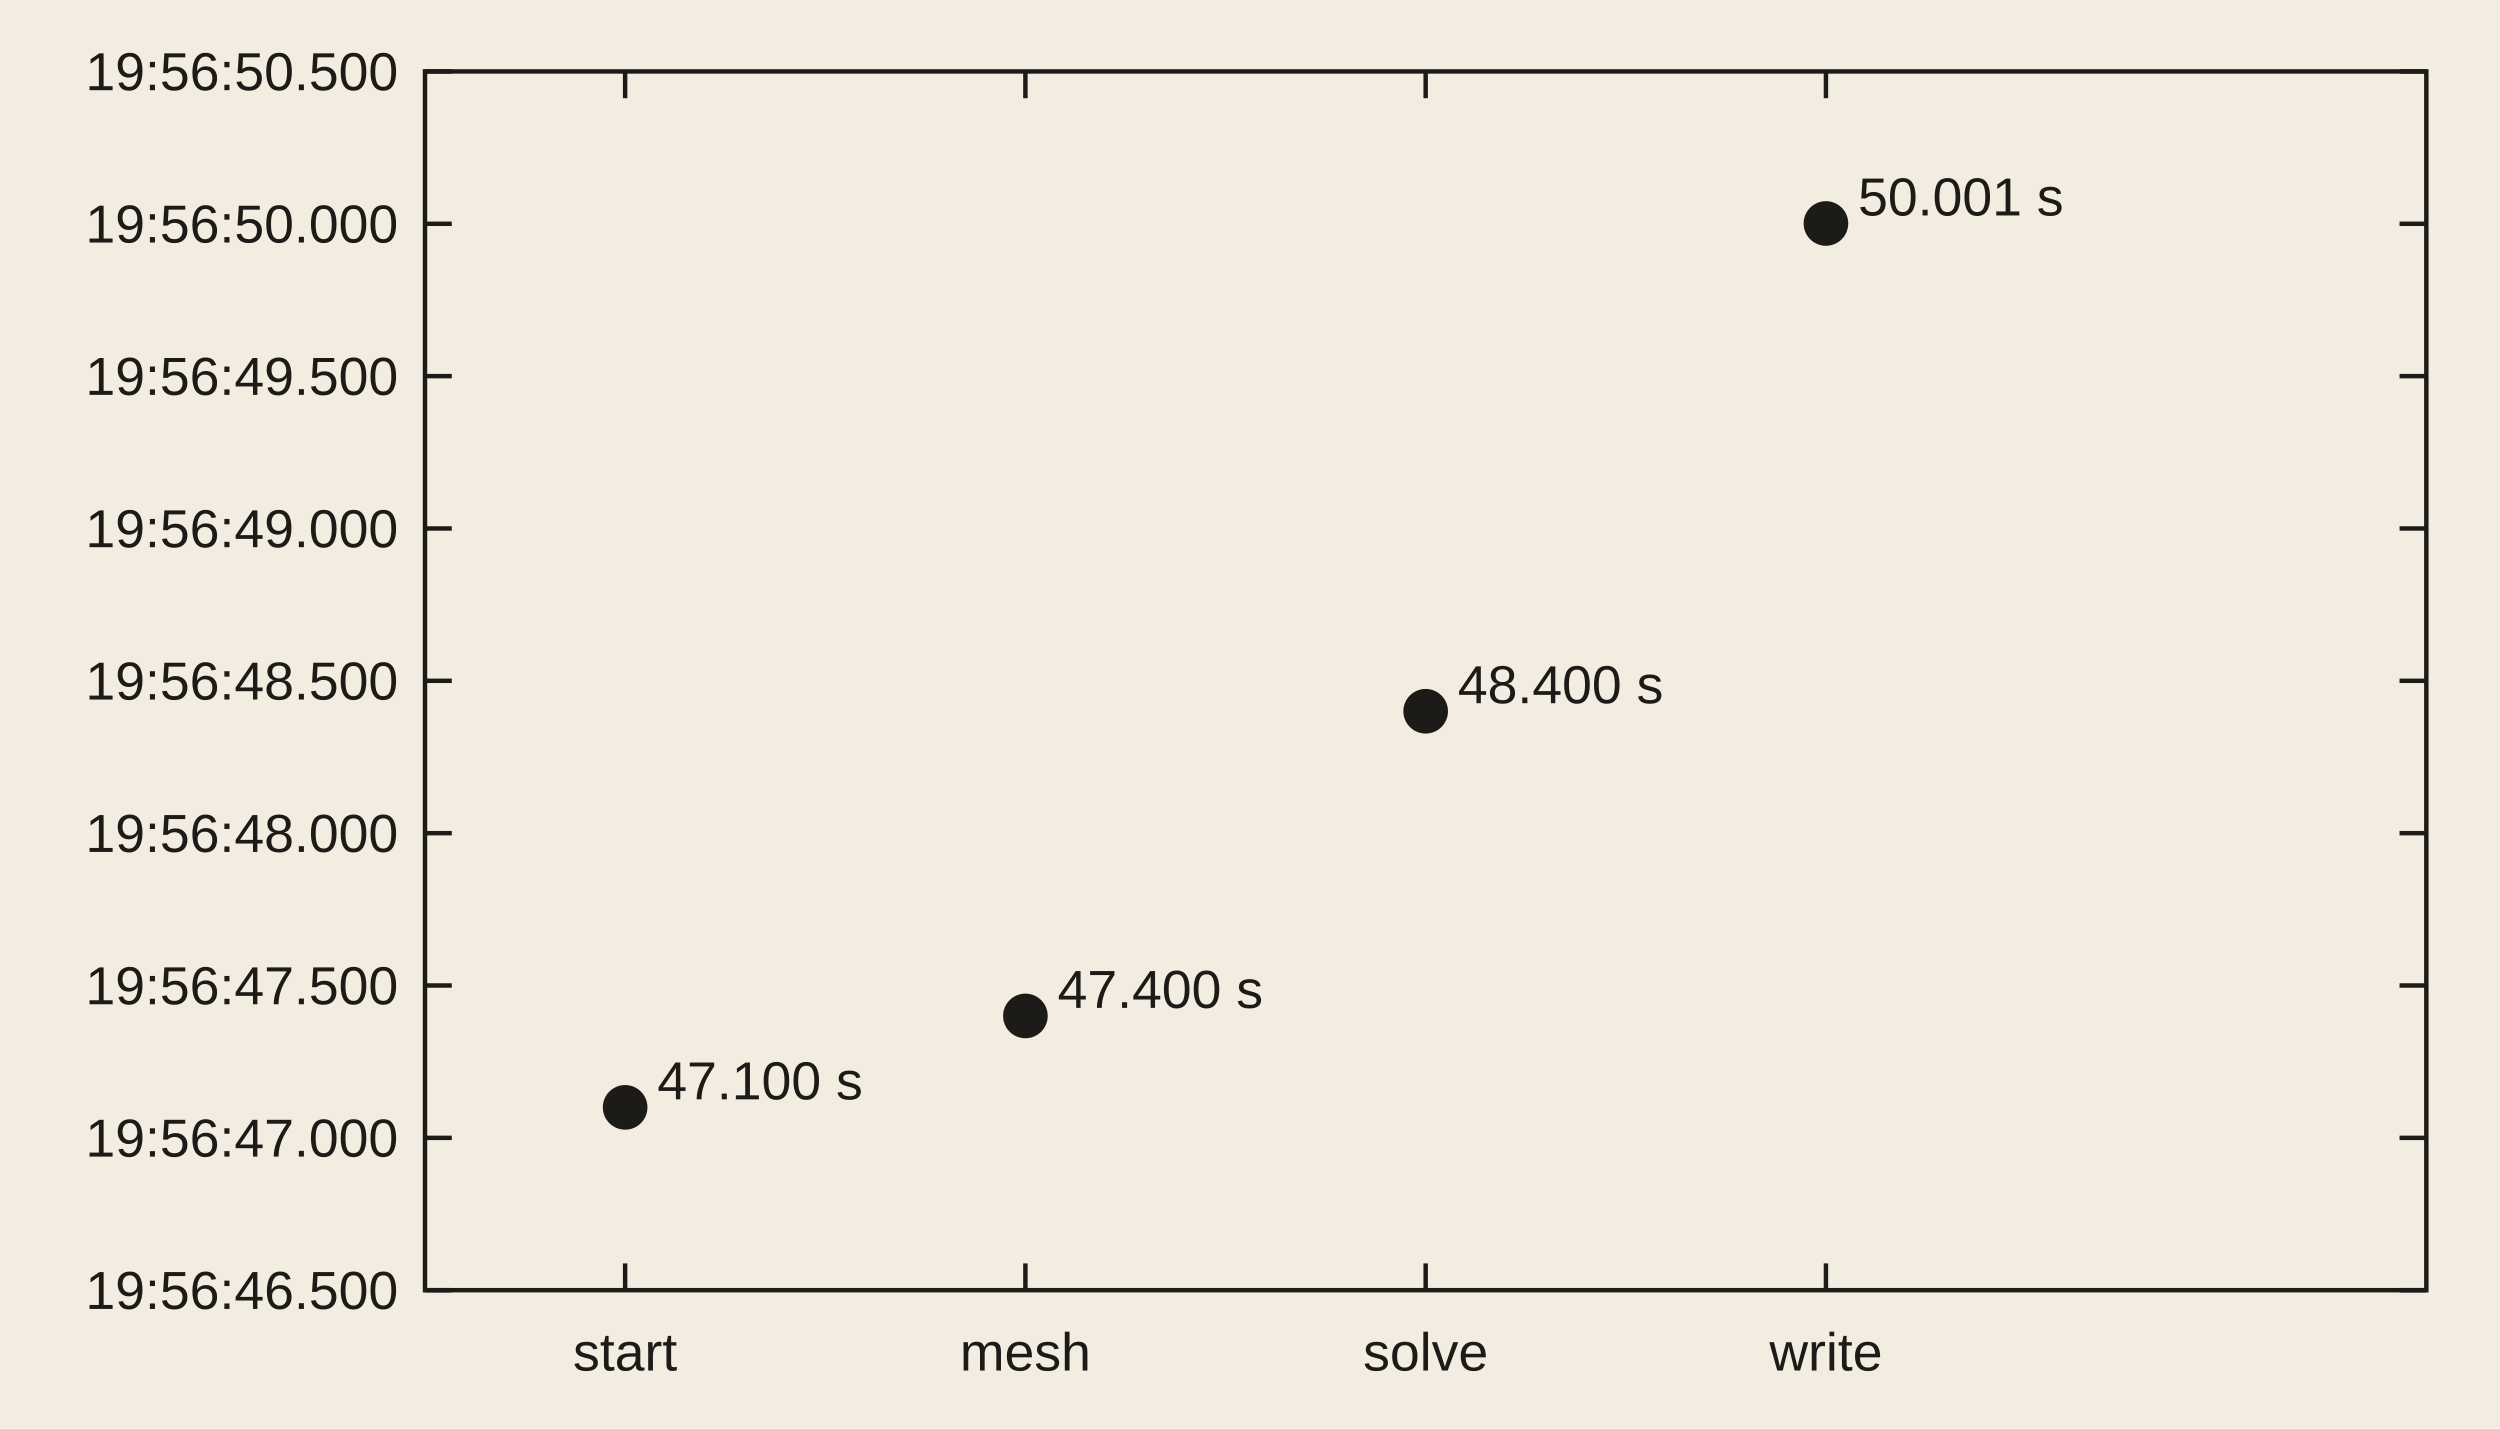
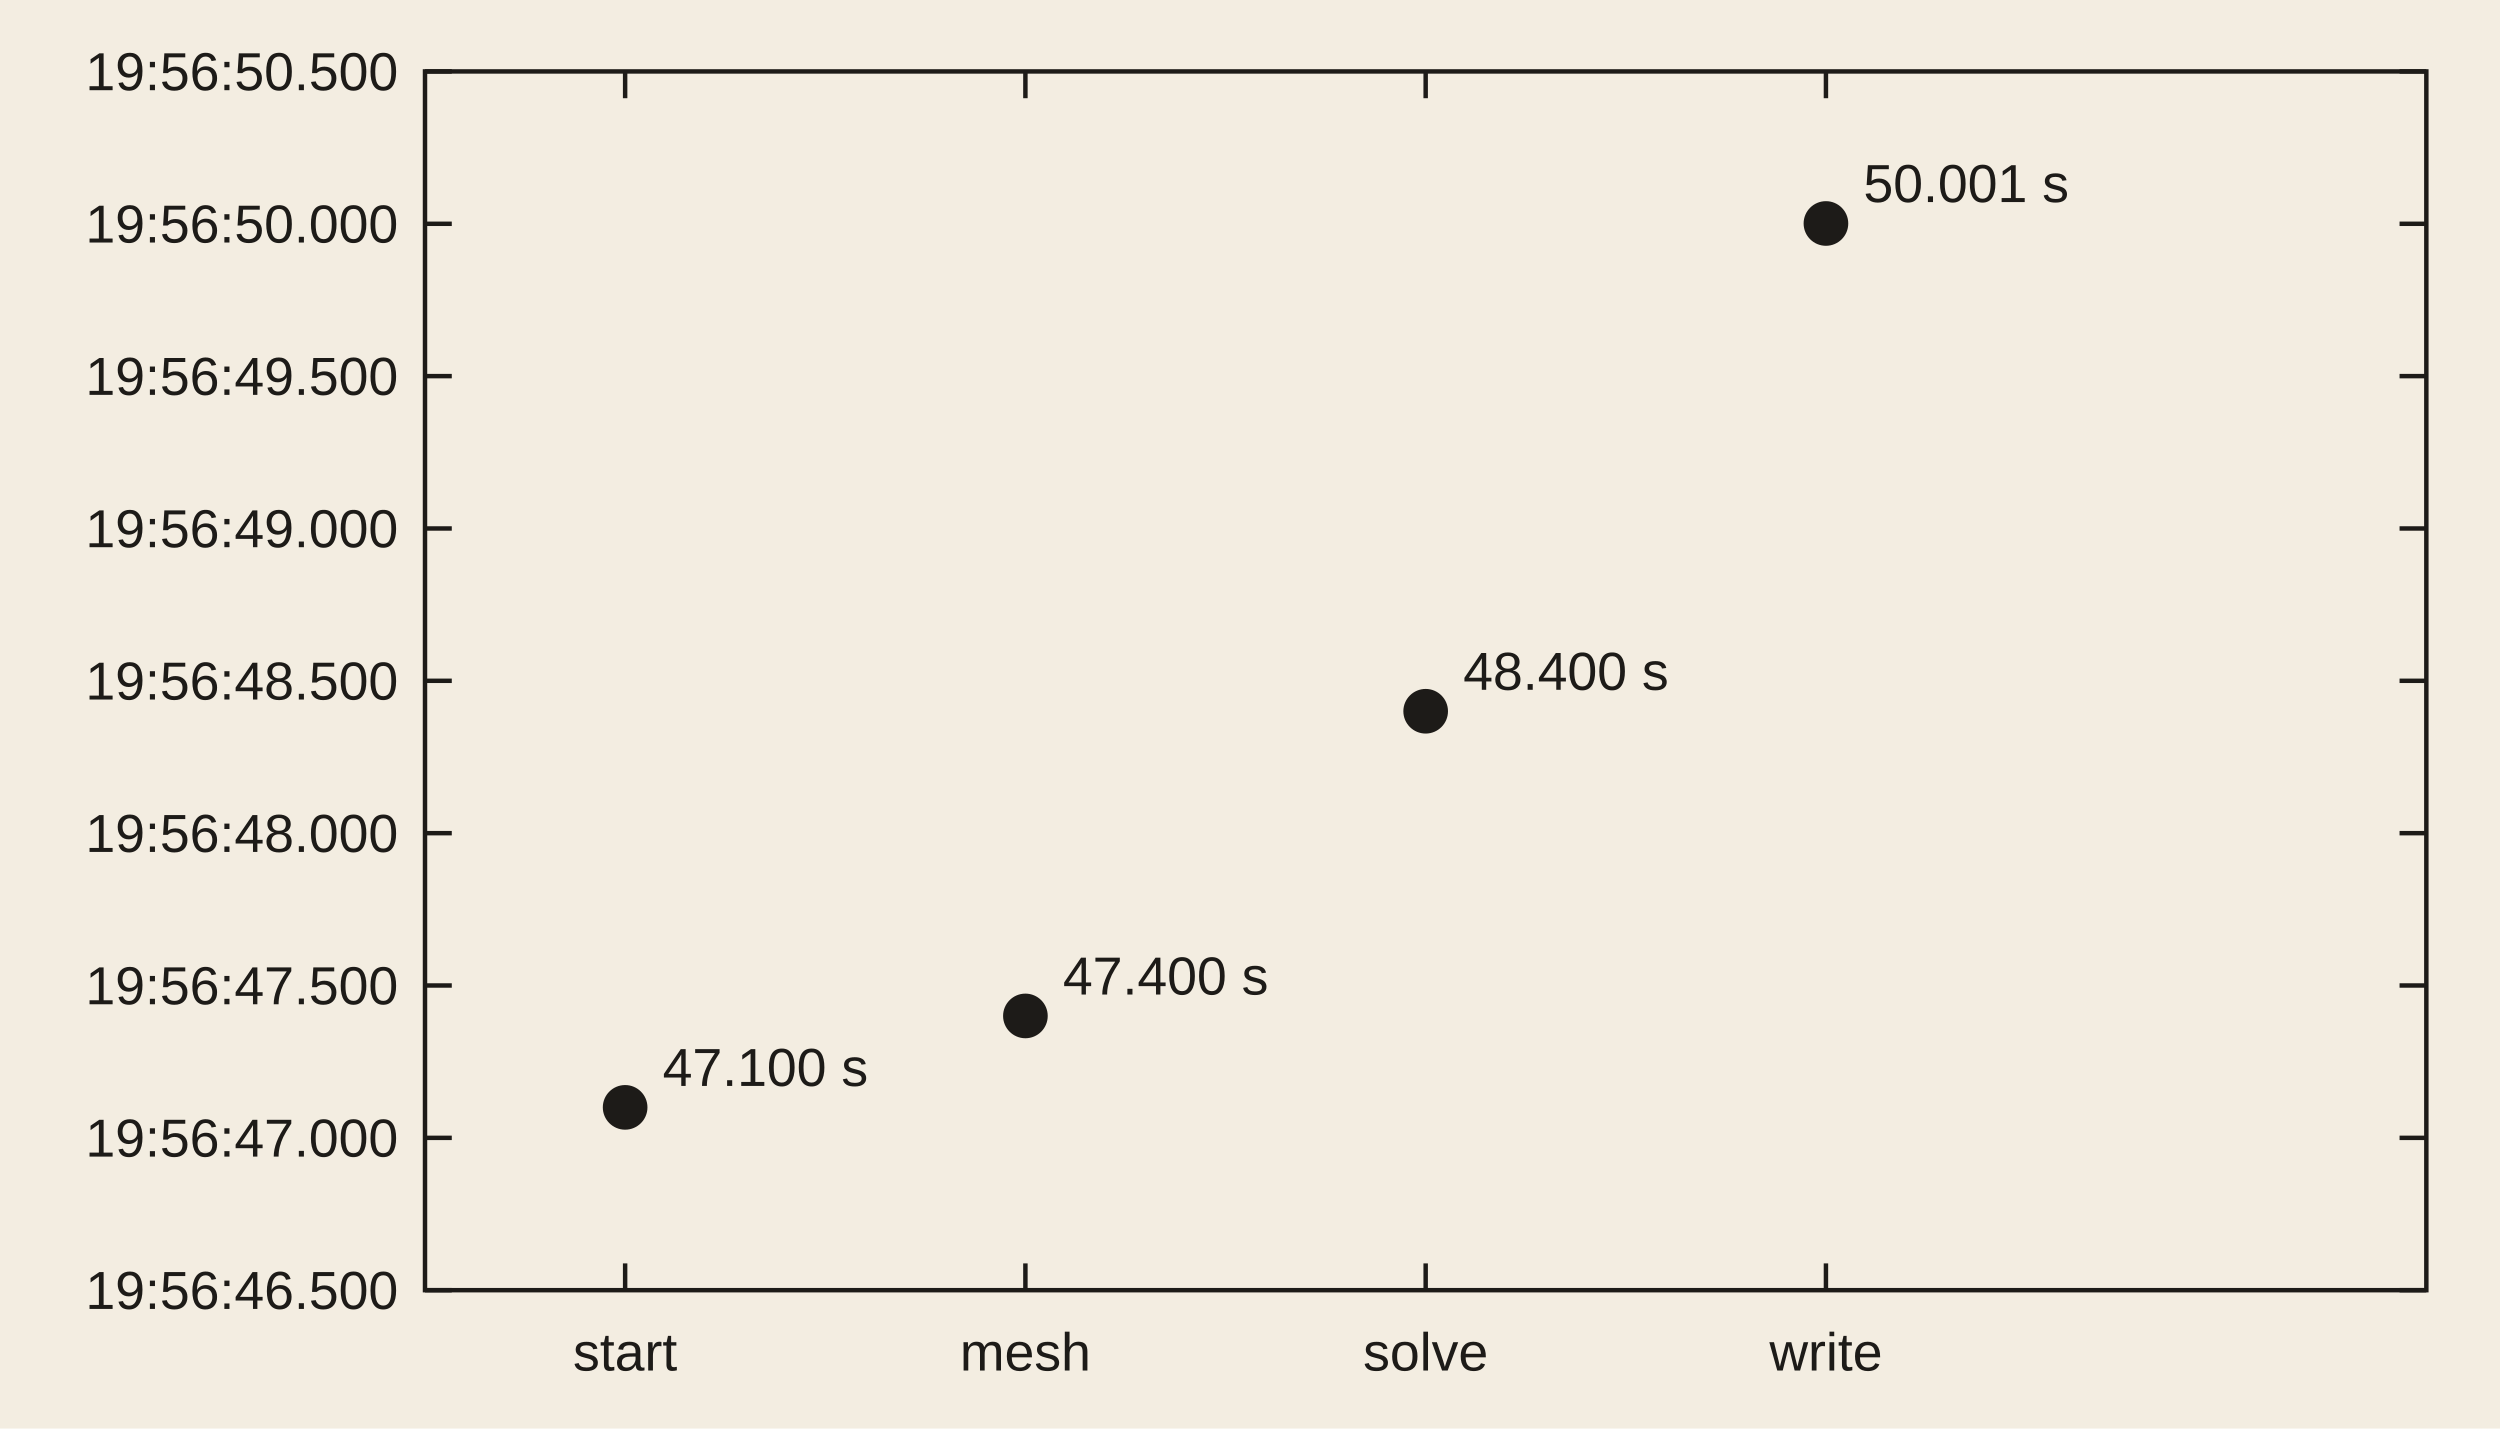
<svg xmlns="http://www.w3.org/2000/svg" width="560" height="320" viewBox="0 0 560 320" font-family="Arial,Helvetica,sans-serif" font-size="12" fill="#1d1b18" data-theme="washi" data-frame="#1d1b18" data-grid-color="#a69a85">
  <rect x="0" y="0" width="560" height="320" fill="#f3ede1" stroke="none" stroke-width="0" />
  <g class="fs-axes" data-area="95.2 543.5 16 289" data-x="-5e-1 4.5e0" data-y="1.3908526065e9 1.3908526105e9" data-log="0 0" data-grid="0" data-font-size="12" data-xtics="labels 0:start 1e0:mesh 2e0:solve 3e0:write" data-xformat="%h" data-yformat="%H:%M:%.3S" data-ytime="%s">
    <g class="fs-grid" display="none">
      <polyline fill="none" stroke="#a69a85" stroke-width="0.5" stroke-dasharray="2,3" points="140.03,289 140.03,16" />
      <polyline fill="none" stroke="#a69a85" stroke-width="0.5" stroke-dasharray="2,3" points="229.69,289 229.69,16" />
      <polyline fill="none" stroke="#a69a85" stroke-width="0.5" stroke-dasharray="2,3" points="319.35,289 319.35,16" />
      <polyline fill="none" stroke="#a69a85" stroke-width="0.5" stroke-dasharray="2,3" points="409.01,289 409.01,16" />
      <polyline fill="none" stroke="#a69a85" stroke-width="0.5" stroke-dasharray="2,3" points="95.2,289 543.5,289" />
      <polyline fill="none" stroke="#a69a85" stroke-width="0.5" stroke-dasharray="2,3" points="95.2,254.88 543.5,254.88" />
      <polyline fill="none" stroke="#a69a85" stroke-width="0.5" stroke-dasharray="2,3" points="95.2,220.75 543.5,220.75" />
      <polyline fill="none" stroke="#a69a85" stroke-width="0.5" stroke-dasharray="2,3" points="95.2,186.63 543.5,186.63" />
      <polyline fill="none" stroke="#a69a85" stroke-width="0.5" stroke-dasharray="2,3" points="95.2,152.5 543.5,152.5" />
      <polyline fill="none" stroke="#a69a85" stroke-width="0.5" stroke-dasharray="2,3" points="95.2,118.38 543.5,118.38" />
      <polyline fill="none" stroke="#a69a85" stroke-width="0.5" stroke-dasharray="2,3" points="95.2,84.25 543.5,84.25" />
      <polyline fill="none" stroke="#a69a85" stroke-width="0.5" stroke-dasharray="2,3" points="95.2,50.13 543.5,50.13" />
      <polyline fill="none" stroke="#a69a85" stroke-width="0.5" stroke-dasharray="2,3" points="95.2,16 543.5,16" />
    </g>
    <svg class="fs-plot" x="95.2" y="16" width="448.3" height="273" viewBox="0 0 1 1" preserveAspectRatio="none" overflow="hidden">
      <g class="fs-series" data-series="1">
        <path class="fs-pts" data-pt="7" data-size="9" data-lw="1" data-color="#1d1b18" fill="none" stroke="none" d="M0.1,0.85 M0.3,0.775 M0.5,0.525 M0.7,0.125" />
      </g>
    </svg>
    <svg class="fs-marks" x="95.2" y="16" width="448.3" height="273" viewBox="0 0 448.3 273" overflow="hidden">
      <path data-series="1" fill="#1d1b18" stroke="#1d1b18" stroke-width="1" d="M40.33,232.05A4.5,4.5 0 1 0 49.33,232.05A4.5,4.5 0 1 0 40.33,232.05ZM129.99,211.57A4.5,4.5 0 1 0 138.99,211.57A4.5,4.5 0 1 0 129.99,211.57ZM219.65,143.32A4.5,4.5 0 1 0 228.65,143.32A4.5,4.5 0 1 0 219.65,143.32ZM309.31,34.06A4.5,4.5 0 1 0 318.31,34.06A4.5,4.5 0 1 0 309.31,34.06Z" />
    </svg>
    <svg class="fs-labels" x="95.2" y="16" width="448.3" height="273" viewBox="0 0 448.3 273" overflow="hidden">
-       <text class="fs-label" data-series="1" data-u="0.1" data-v="0.85" data-dx="7.2" data-dy="-1.8" x="52.03" y="230.25" fill="#1d1b18">47.100 s</text>
-       <text class="fs-label" data-series="1" data-u="0.3" data-v="0.775" data-dx="7.2" data-dy="-1.8" x="141.69" y="209.77" fill="#1d1b18">47.400 s</text>
-       <text class="fs-label" data-series="1" data-u="0.5" data-v="0.525" data-dx="7.2" data-dy="-1.8" x="231.35" y="141.52" fill="#1d1b18">48.400 s</text>
-       <text class="fs-label" data-series="1" data-u="0.7" data-v="0.12475" data-dx="7.2" data-dy="-1.8" x="321.01" y="32.26" fill="#1d1b18">50.001 s</text>
+       <text class="fs-label" data-series="1" data-u="0.1" data-v="0.85" data-dx="8.4" data-dy="-4.8" x="53.23" y="227.25" fill="#1d1b18">47.100 s</text>
+       <text class="fs-label" data-series="1" data-u="0.3" data-v="0.775" data-dx="8.4" data-dy="-4.8" x="142.89" y="206.77" fill="#1d1b18">47.400 s</text>
+       <text class="fs-label" data-series="1" data-u="0.5" data-v="0.525" data-dx="8.4" data-dy="-4.8" x="232.55" y="138.52" fill="#1d1b18">48.400 s</text>
+       <text class="fs-label" data-series="1" data-u="0.7" data-v="0.12475" data-dx="8.4" data-dy="-4.8" x="322.21" y="29.26" fill="#1d1b18">50.001 s</text>
    </svg>
    <rect x="95.2" y="16" width="448.3" height="273" fill="none" stroke="#1d1b18" stroke-width="1" />
    <g class="fs-xticks">
      <polyline fill="none" stroke="#1d1b18" stroke-width="1" points="140.03,289 140.03,283" />
      <polyline fill="none" stroke="#1d1b18" stroke-width="1" points="140.03,16 140.03,22" />
      <text x="140.03" y="307" text-anchor="middle">start</text>
      <polyline fill="none" stroke="#1d1b18" stroke-width="1" points="229.69,289 229.69,283" />
      <polyline fill="none" stroke="#1d1b18" stroke-width="1" points="229.69,16 229.69,22" />
      <text x="229.69" y="307" text-anchor="middle">mesh</text>
      <polyline fill="none" stroke="#1d1b18" stroke-width="1" points="319.35,289 319.35,283" />
      <polyline fill="none" stroke="#1d1b18" stroke-width="1" points="319.35,16 319.35,22" />
      <text x="319.35" y="307" text-anchor="middle">solve</text>
      <polyline fill="none" stroke="#1d1b18" stroke-width="1" points="409.01,289 409.01,283" />
      <polyline fill="none" stroke="#1d1b18" stroke-width="1" points="409.01,16 409.01,22" />
      <text x="409.01" y="307" text-anchor="middle">write</text>
    </g>
    <g class="fs-yticks">
      <polyline fill="none" stroke="#1d1b18" stroke-width="1" points="95.2,289 101.2,289" />
      <polyline fill="none" stroke="#1d1b18" stroke-width="1" points="543.5,289 537.5,289" />
      <text x="89.2" y="293.2" text-anchor="end">19:56:46.500</text>
      <polyline fill="none" stroke="#1d1b18" stroke-width="1" points="95.2,254.88 101.2,254.88" />
      <polyline fill="none" stroke="#1d1b18" stroke-width="1" points="543.5,254.88 537.5,254.88" />
      <text x="89.2" y="259.08" text-anchor="end">19:56:47.000</text>
      <polyline fill="none" stroke="#1d1b18" stroke-width="1" points="95.2,220.75 101.2,220.75" />
      <polyline fill="none" stroke="#1d1b18" stroke-width="1" points="543.5,220.75 537.5,220.75" />
      <text x="89.2" y="224.95" text-anchor="end">19:56:47.500</text>
      <polyline fill="none" stroke="#1d1b18" stroke-width="1" points="95.2,186.63 101.2,186.63" />
      <polyline fill="none" stroke="#1d1b18" stroke-width="1" points="543.5,186.63 537.5,186.63" />
      <text x="89.2" y="190.83" text-anchor="end">19:56:48.000</text>
      <polyline fill="none" stroke="#1d1b18" stroke-width="1" points="95.2,152.5 101.2,152.5" />
      <polyline fill="none" stroke="#1d1b18" stroke-width="1" points="543.5,152.5 537.5,152.5" />
      <text x="89.2" y="156.7" text-anchor="end">19:56:48.500</text>
      <polyline fill="none" stroke="#1d1b18" stroke-width="1" points="95.2,118.38 101.2,118.38" />
      <polyline fill="none" stroke="#1d1b18" stroke-width="1" points="543.5,118.38 537.5,118.38" />
      <text x="89.2" y="122.58" text-anchor="end">19:56:49.000</text>
      <polyline fill="none" stroke="#1d1b18" stroke-width="1" points="95.2,84.25 101.2,84.25" />
      <polyline fill="none" stroke="#1d1b18" stroke-width="1" points="543.5,84.25 537.5,84.25" />
      <text x="89.2" y="88.45" text-anchor="end">19:56:49.500</text>
      <polyline fill="none" stroke="#1d1b18" stroke-width="1" points="95.2,50.13 101.2,50.13" />
      <polyline fill="none" stroke="#1d1b18" stroke-width="1" points="543.5,50.13 537.5,50.13" />
      <text x="89.2" y="54.33" text-anchor="end">19:56:50.000</text>
      <polyline fill="none" stroke="#1d1b18" stroke-width="1" points="95.2,16 101.2,16" />
      <polyline fill="none" stroke="#1d1b18" stroke-width="1" points="543.5,16 537.5,16" />
      <text x="89.2" y="20.2" text-anchor="end">19:56:50.500</text>
    </g>
  </g>
</svg>
